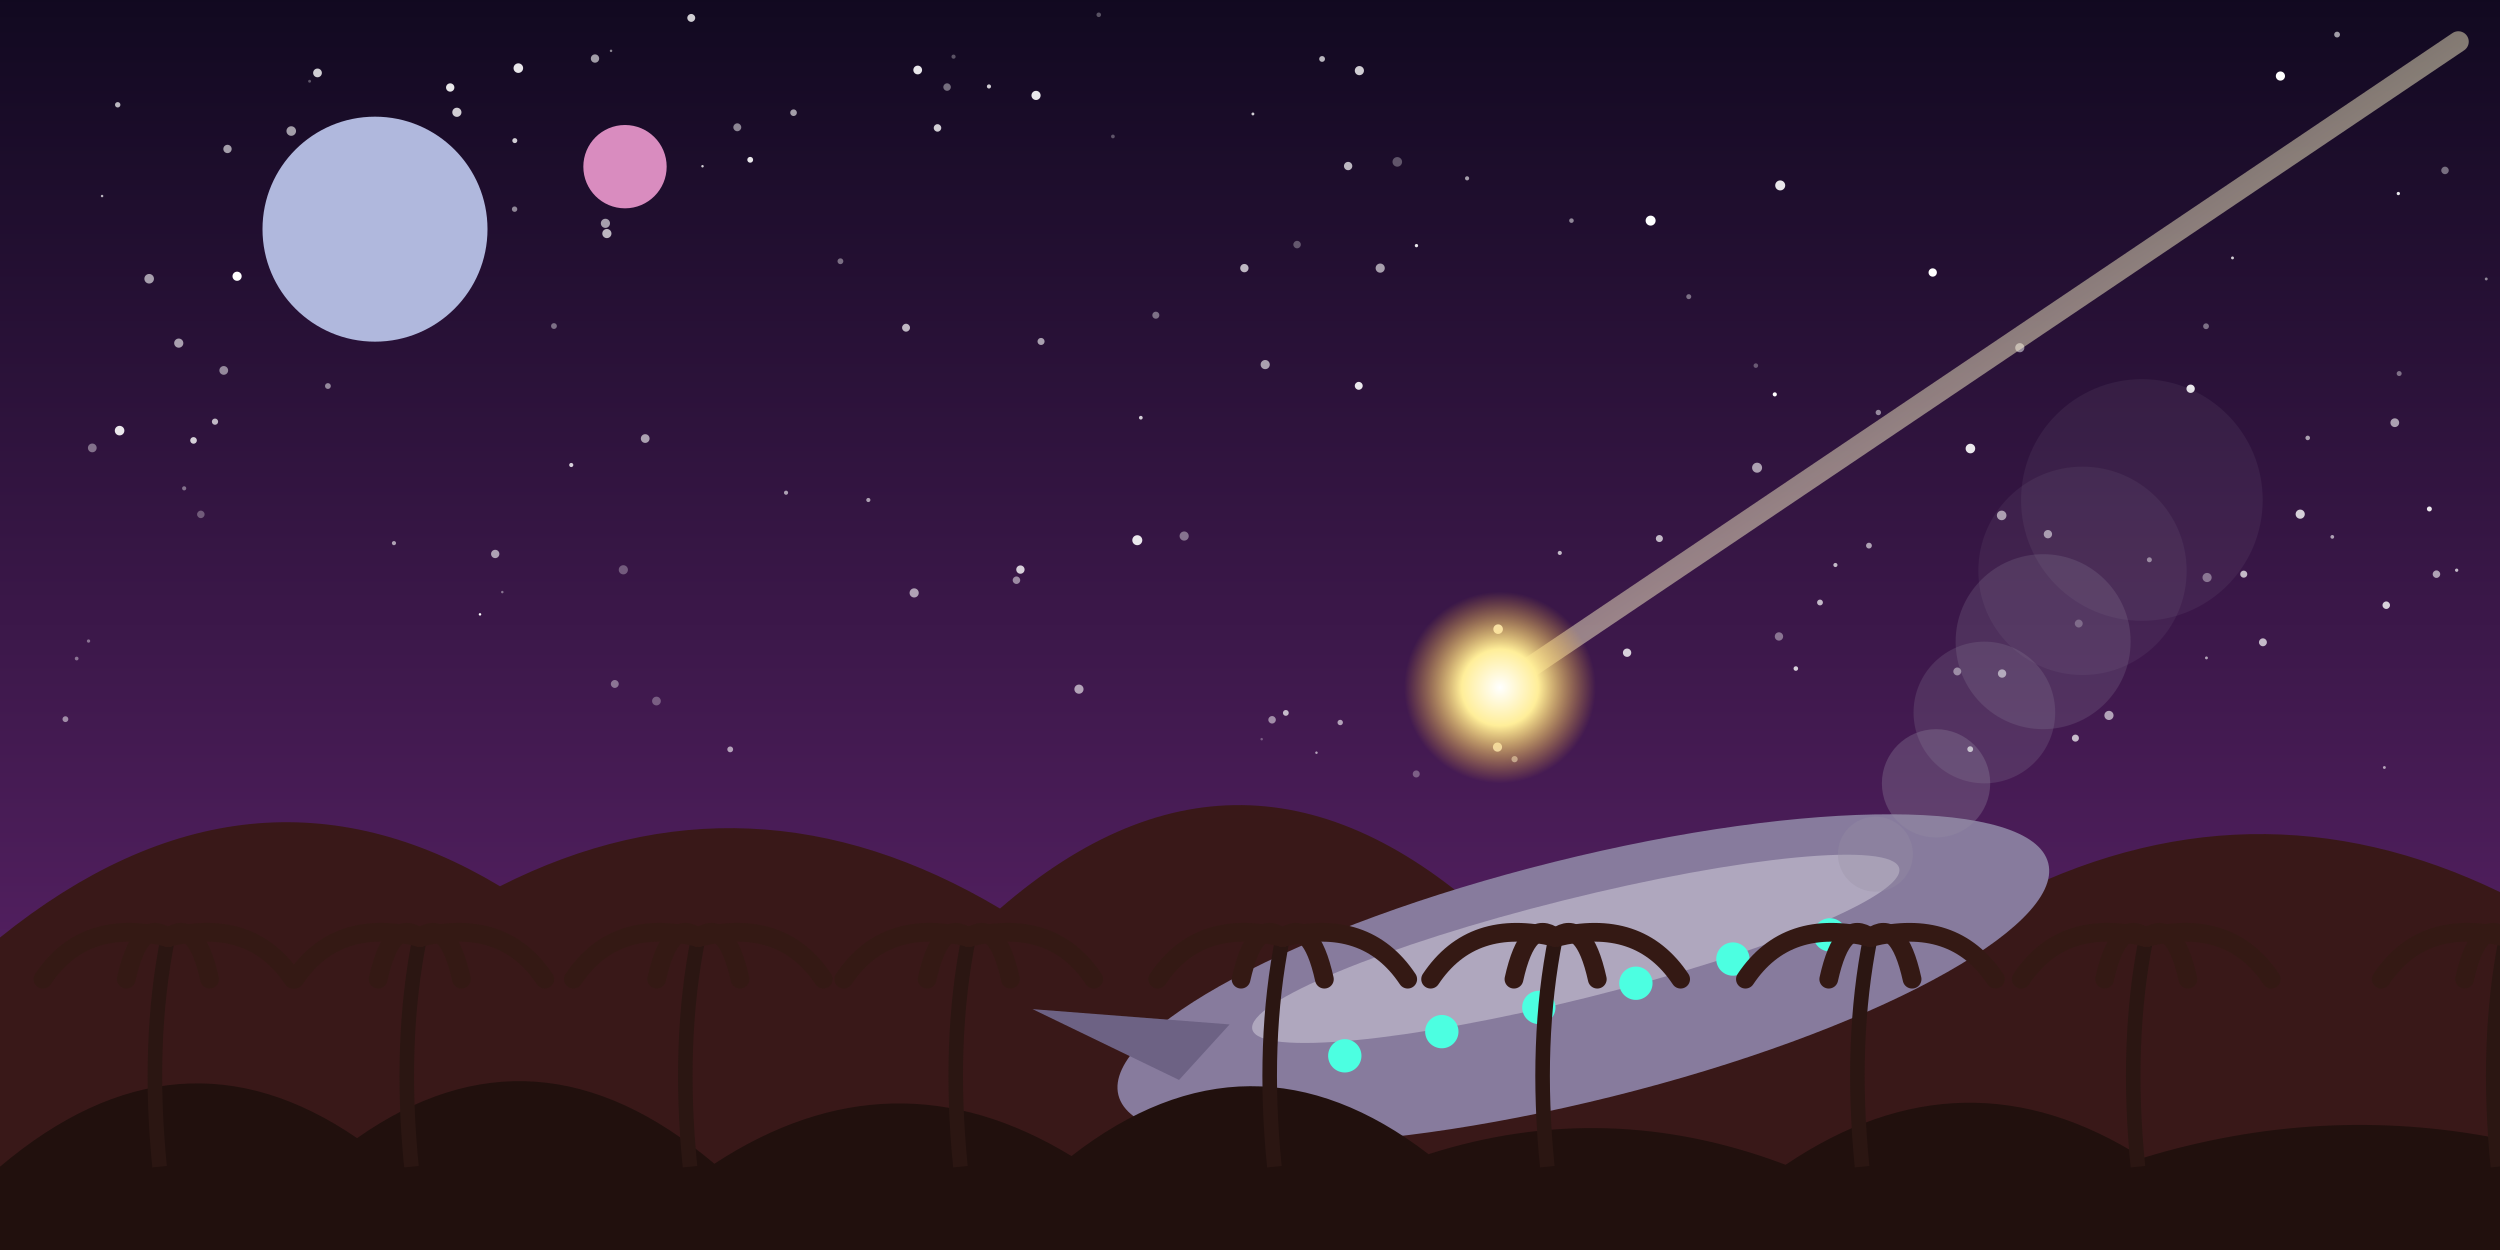
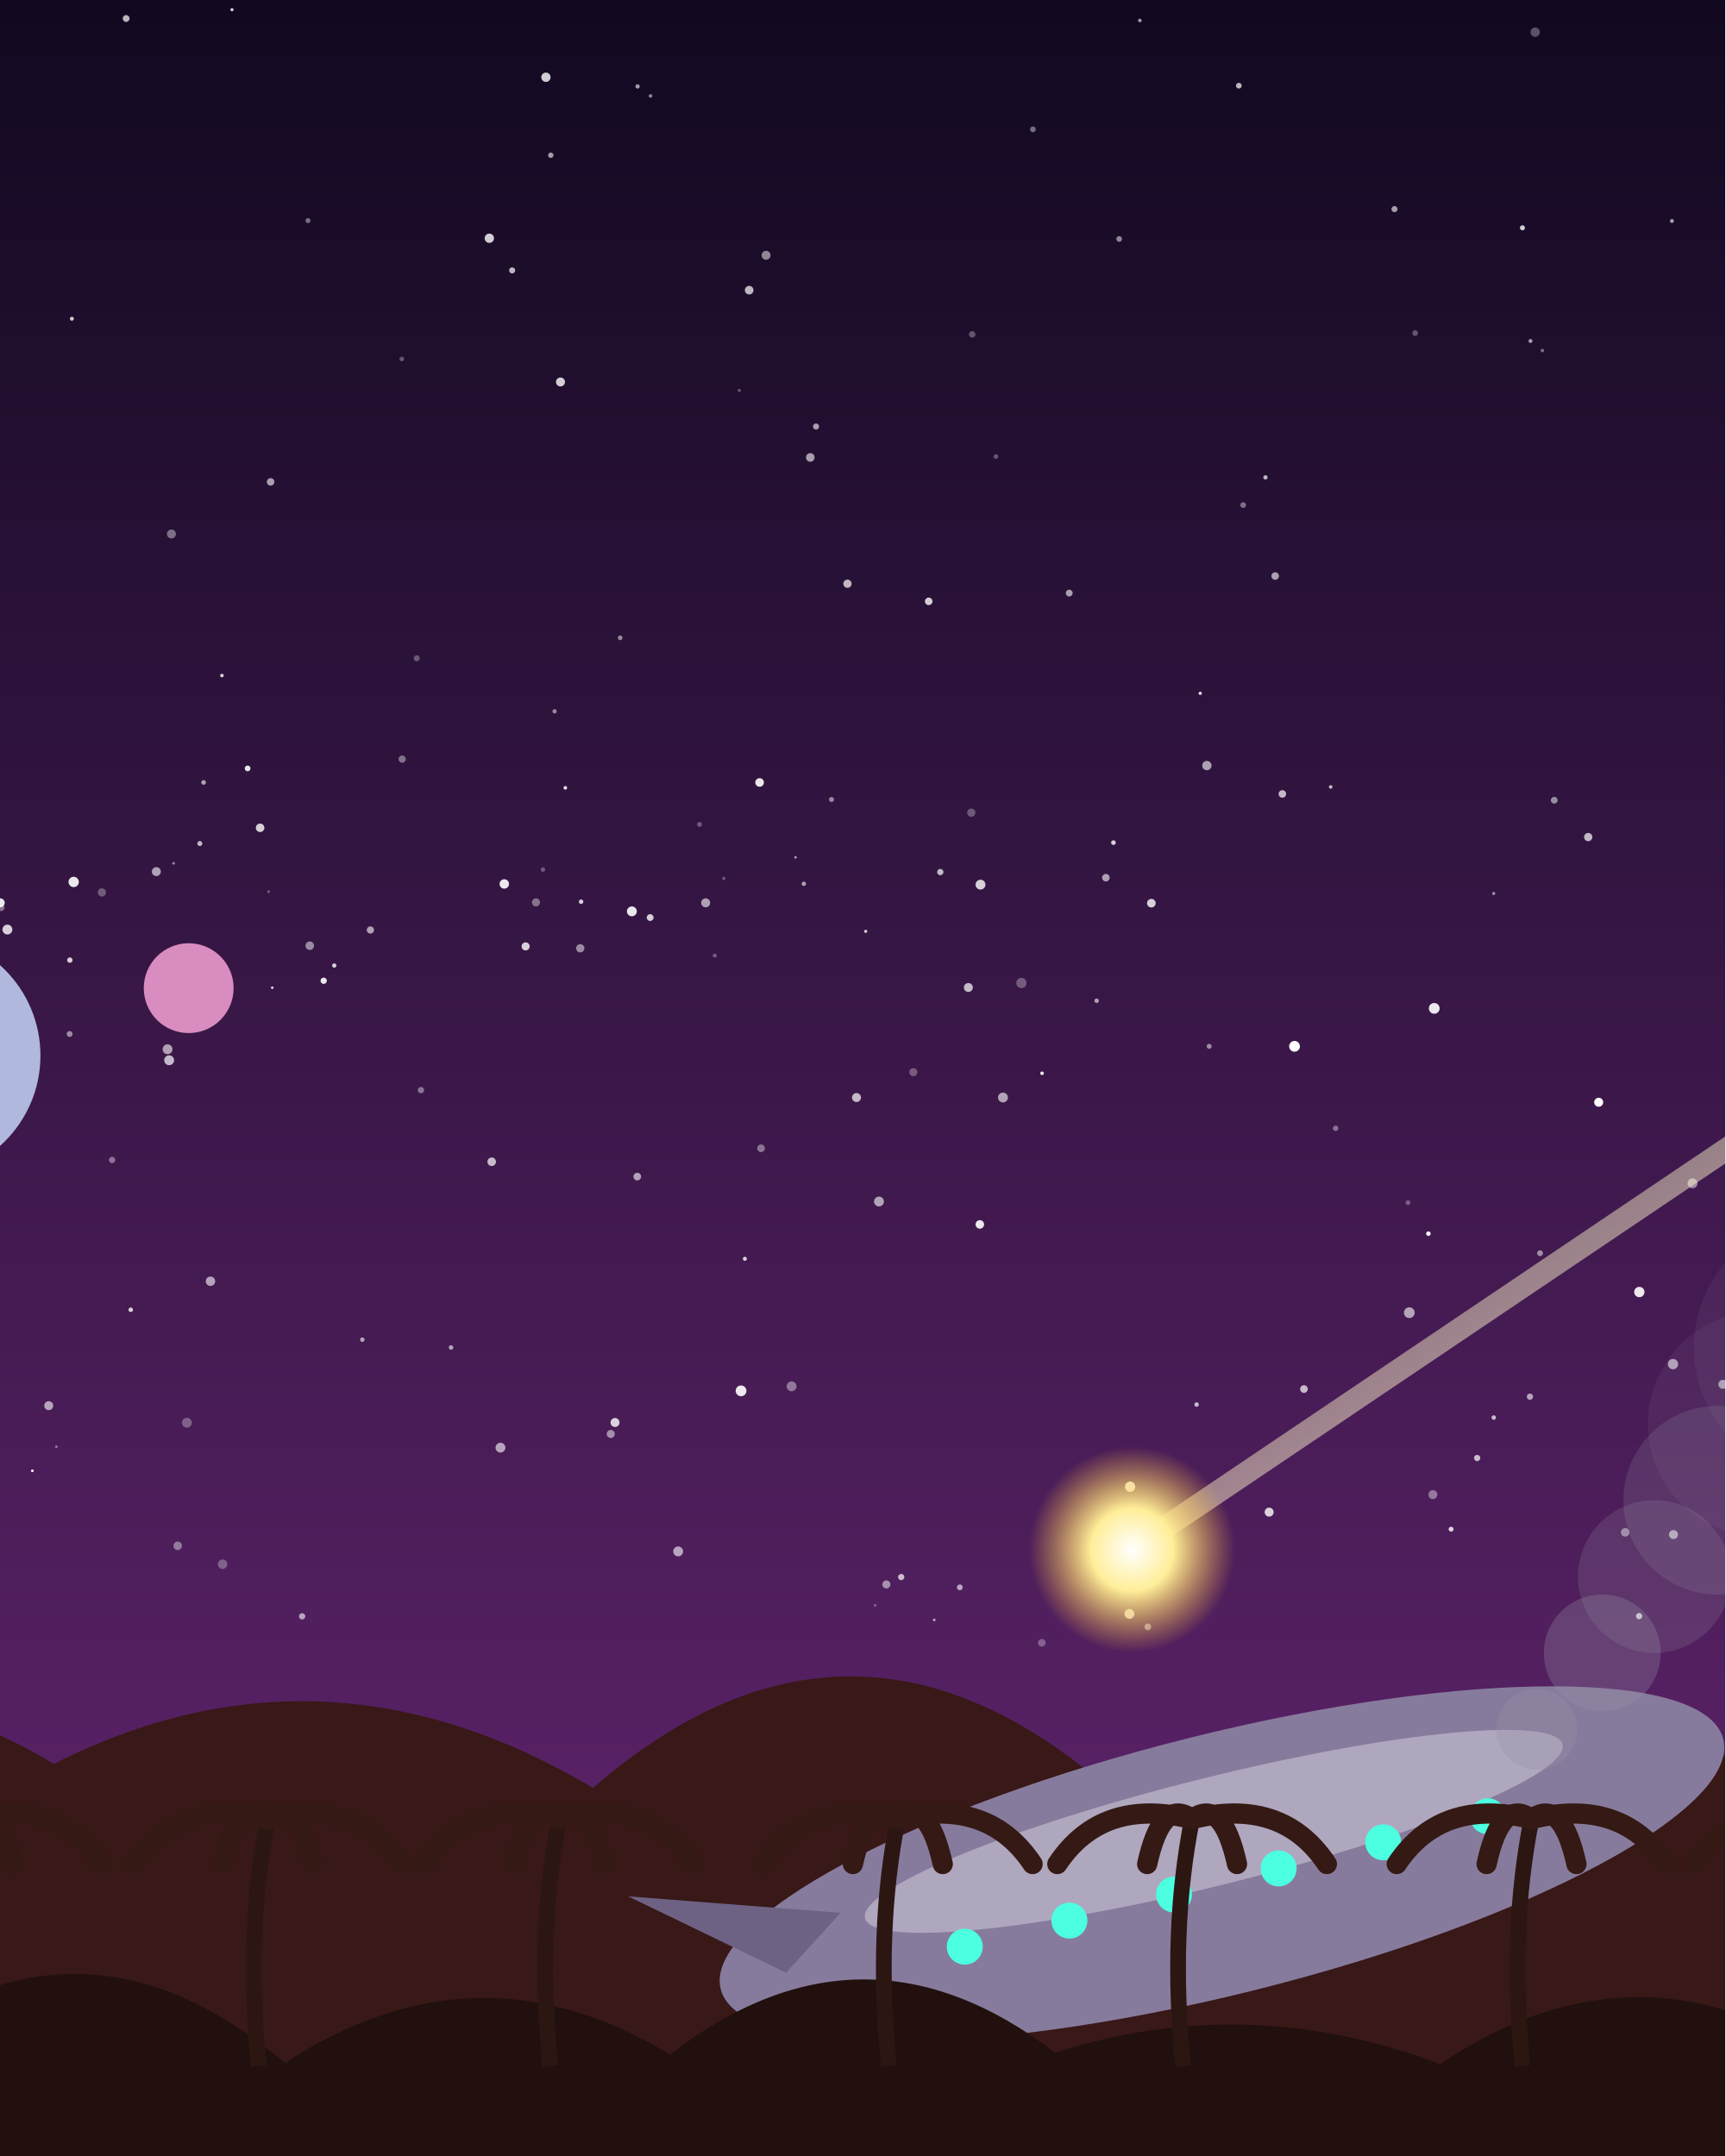
- <svg xmlns="http://www.w3.org/2000/svg" viewBox="0 0 1200 600" preserveAspectRatio="xMidYMid slice" role="img" aria-label="starfall (cover art)">
+ <svg xmlns="http://www.w3.org/2000/svg" viewBox="0 0 960 1200" preserveAspectRatio="xMidYMid slice" role="img" aria-label="starfall (cover art)">
  <defs>
    <linearGradient id="sky" x1="0" y1="0" x2="0" y2="1">
      <stop offset="0" stop-color="hsl(260 55% 8% / 1)" />
      <stop offset="1" stop-color="hsl(290 50% 30% / 1)" />
    </linearGradient>
    <linearGradient id="streak" x1="0" y1="0" x2="1" y2="1">
      <stop offset="0" stop-color="hsl(50 100% 90% / 0)" />
      <stop offset="1" stop-color="hsl(50 100% 90% / .95)" />
    </linearGradient>
    <radialGradient id="head">
      <stop offset="0" stop-color="#fff" />
      <stop offset="0.4" stop-color="hsl(50 100% 80%)" />
      <stop offset="1" stop-color="hsl(40 100% 60% / 0)" />
    </radialGradient>
  </defs>
-   <rect width="1200" height="600" fill="url(#sky)" />
-   <circle cx="1094.6" cy="36.5" r="2.2" fill="#fff" opacity="1" />
-   <circle cx="862" cy="320.9" r="1.1" fill="#fff" opacity="0.8" />
-   <circle cx="219.3" cy="53.9" r="2.2" fill="#fff" opacity="0.8" />
-   <circle cx="634.6" cy="28.3" r="1.4" fill="#fff" opacity="0.7" />
-   <circle cx="96.4" cy="246.9" r="1.8" fill="#fff" opacity="0.3" />
-   <circle cx="748.7" cy="265.4" r="1" fill="#fff" opacity="0.7" />
-   <circle cx="42.5" cy="307.7" r="0.8" fill="#fff" opacity="0.4" />
-   <circle cx="851.9" cy="189.3" r="1" fill="#fff" opacity="1" />
-   <circle cx="617.2" cy="342.2" r="1.4" fill="#fff" opacity="0.7" />
-   <circle cx="103.2" cy="202.4" r="1.5" fill="#fff" opacity="0.7" />
-   <circle cx="36.8" cy="316.1" r="0.9" fill="#fff" opacity="0.4" />
-   <circle cx="796.5" cy="258.5" r="1.7" fill="#fff" opacity="0.7" />
-   <circle cx="293.3" cy="24.4" r="0.6" fill="#fff" opacity="0.5" />
-   <circle cx="360.1" cy="76.7" r="1.4" fill="#fff" opacity="0.9" />
-   <circle cx="171.6" cy="101" r="1.4" fill="#fff" opacity="0.7" />
-   <circle cx="230.4" cy="294.9" r="0.6" fill="#fff" opacity="1" />
-   <circle cx="727" cy="364.4" r="1.5" fill="#fff" opacity="0.5" />
-   <circle cx="881" cy="271.2" r="1" fill="#fff" opacity="0.7" />
-   <circle cx="434.9" cy="157.3" r="1.9" fill="#fff" opacity="0.7" />
-   <circle cx="247" cy="100.4" r="1.3" fill="#fff" opacity="0.5" />
-   <circle cx="679.9" cy="117.9" r="0.8" fill="#fff" opacity="0.9" />
-   <circle cx="1151.6" cy="179.3" r="1.2" fill="#fff" opacity="0.4" />
-   <circle cx="1059.1" cy="315.8" r="0.7" fill="#fff" opacity="0.6" />
-   <circle cx="499.7" cy="163.9" r="1.7" fill="#fff" opacity="0.6" />
-   <circle cx="216.1" cy="42" r="2" fill="#fff" opacity="0.9" />
-   <circle cx="299.2" cy="273.5" r="2.2" fill="#fff" opacity="0.3" />
-   <circle cx="1119.5" cy="257.7" r="0.9" fill="#fff" opacity="0.6" />
-   <circle cx="274.2" cy="223.2" r="1" fill="#fff" opacity="0.8" />
-   <circle cx="44.3" cy="215" r="2.1" fill="#fff" opacity="0.4" />
-   <circle cx="853.9" cy="305.5" r="2" fill="#fff" opacity="0.4" />
-   <circle cx="489.8" cy="273.4" r="2" fill="#fff" opacity="0.8" />
-   <circle cx="315.1" cy="336.5" r="2.1" fill="#fff" opacity="0.3" />
-   <circle cx="216.5" cy="84.1" r="0.8" fill="#fff" opacity="1" />
-   <circle cx="679.8" cy="371.5" r="1.7" fill="#fff" opacity="0.3" />
-   <circle cx="781" cy="313.3" r="2" fill="#fff" opacity="0.8" />
-   <circle cx="610.6" cy="345.5" r="1.8" fill="#fff" opacity="0.5" />
-   <circle cx="88.4" cy="234.4" r="1" fill="#fff" opacity="0.4" />
-   <circle cx="497.3" cy="45.8" r="2.2" fill="#fff" opacity="0.9" />
-   <circle cx="969.5" cy="166.9" r="2.2" fill="#fff" opacity="0.5" />
-   <circle cx="622.6" cy="117.4" r="1.8" fill="#fff" opacity="0.3" />
-   <circle cx="643.3" cy="346.8" r="1.3" fill="#fff" opacity="0.6" />
-   <circle cx="704.2" cy="85.6" r="1" fill="#fff" opacity="0.6" />
-   <circle cx="450" cy="61.4" r="1.8" fill="#fff" opacity="0.8" />
-   <circle cx="57.4" cy="206.7" r="2.3" fill="#fff" opacity="0.9" />
-   <circle cx="139.8" cy="62.9" r="2.3" fill="#fff" opacity="0.6" />
-   <circle cx="309.7" cy="210.5" r="2.1" fill="#fff" opacity="0.6" />
-   <circle cx="31.4" cy="345.2" r="1.4" fill="#fff" opacity="0.5" />
-   <circle cx="92.9" cy="211.4" r="1.6" fill="#fff" opacity="0.8" />
-   <circle cx="873.6" cy="289.2" r="1.4" fill="#fff" opacity="0.7" />
-   <circle cx="416.8" cy="240" r="1" fill="#fff" opacity="0.6" />
-   <circle cx="142.9" cy="116.8" r="2.1" fill="#fff" opacity="0.3" />
-   <circle cx="545.9" cy="259.3" r="2.4" fill="#fff" opacity="0.9" />
-   <circle cx="647.1" cy="79.7" r="2" fill="#fff" opacity="0.7" />
-   <circle cx="109.2" cy="71.5" r="2" fill="#fff" opacity="0.6" />
-   <circle cx="601.4" cy="54.7" r="0.7" fill="#fff" opacity="0.8" />
-   <circle cx="810.6" cy="142.4" r="1.2" fill="#fff" opacity="0.4" />
-   <circle cx="607.3" cy="175" r="2.2" fill="#fff" opacity="0.6" />
-   <circle cx="377.3" cy="236.5" r="1" fill="#fff" opacity="0.6" />
-   <circle cx="107.4" cy="177.8" r="2.1" fill="#fff" opacity="0.5" />
-   <circle cx="652.2" cy="185.2" r="1.9" fill="#fff" opacity="0.9" />
-   <circle cx="718.8" cy="358.6" r="2.2" fill="#fff" opacity="0.8" />
-   <circle cx="440.5" cy="33.6" r="2.1" fill="#fff" opacity="0.9" />
-   <circle cx="1031.7" cy="268.7" r="1.2" fill="#fff" opacity="0.5" />
-   <circle cx="380.9" cy="54.1" r="1.6" fill="#fff" opacity="0.6" />
-   <circle cx="152.4" cy="35" r="2.1" fill="#fff" opacity="0.8" />
-   <circle cx="1193.4" cy="133.9" r="0.7" fill="#fff" opacity="0.5" />
-   <circle cx="554.8" cy="151.3" r="1.7" fill="#fff" opacity="0.4" />
-   <circle cx="719.1" cy="302" r="2.3" fill="#fff" opacity="0.9" />
-   <circle cx="1149.5" cy="202.9" r="2.1" fill="#fff" opacity="0.6" />
-   <circle cx="189.1" cy="260.7" r="1" fill="#fff" opacity="0.6" />
-   <circle cx="337.2" cy="79.8" r="0.6" fill="#fff" opacity="0.8" />
-   <circle cx="457.7" cy="27.2" r="1" fill="#fff" opacity="0.3" />
-   <circle cx="652.5" cy="33.9" r="2.2" fill="#fff" opacity="0.8" />
-   <circle cx="631.9" cy="361.3" r="0.6" fill="#fff" opacity="0.6" />
-   <circle cx="547.6" cy="200.5" r="0.9" fill="#fff" opacity="0.8" />
-   <circle cx="56.5" cy="50.3" r="1.3" fill="#fff" opacity="0.7" />
-   <circle cx="1121.8" cy="16.6" r="1.4" fill="#fff" opacity="0.6" />
-   <circle cx="670.7" cy="77.7" r="2.3" fill="#fff" opacity="0.3" />
-   <circle cx="901.6" cy="198" r="1.3" fill="#fff" opacity="0.5" />
-   <circle cx="792.3" cy="105.9" r="2.4" fill="#fff" opacity="1" />
-   <circle cx="843.4" cy="224.5" r="2.4" fill="#fff" opacity="0.6" />
-   <circle cx="527.4" cy="7.1" r="1.1" fill="#fff" opacity="0.3" />
-   <circle cx="1179.2" cy="273.7" r="0.8" fill="#fff" opacity="0.7" />
-   <circle cx="1145.4" cy="290.5" r="1.8" fill="#fff" opacity="0.8" />
-   <circle cx="1058.9" cy="156.6" r="1.4" fill="#fff" opacity="0.4" />
-   <circle cx="842.8" cy="175.5" r="1.1" fill="#fff" opacity="0.3" />
-   <circle cx="1107.7" cy="210.2" r="1.1" fill="#fff" opacity="0.6" />
-   <circle cx="945.8" cy="215.3" r="2.3" fill="#fff" opacity="0.9" />
-   <circle cx="568.4" cy="257.3" r="2.2" fill="#fff" opacity="0.4" />
-   <circle cx="474.7" cy="41.5" r="1" fill="#fff" opacity="0.8" />
-   <circle cx="1051.5" cy="186.6" r="2" fill="#fff" opacity="0.9" />
-   <circle cx="237.7" cy="265.9" r="2" fill="#fff" opacity="0.6" />
-   <circle cx="996.2" cy="354.3" r="1.7" fill="#fff" opacity="0.7" />
-   <circle cx="148.6" cy="39" r="0.7" fill="#fff" opacity="0.3" />
-   <circle cx="597.3" cy="128.7" r="2" fill="#fff" opacity="0.7" />
-   <circle cx="1077" cy="275.6" r="1.7" fill="#fff" opacity="0.7" />
-   <circle cx="1144.5" cy="368.4" r="0.7" fill="#fff" opacity="0.6" />
-   <circle cx="290.6" cy="107.2" r="2.2" fill="#fff" opacity="0.6" />
-   <circle cx="997.8" cy="299.3" r="1.9" fill="#fff" opacity="0.3" />
-   <circle cx="1104.1" cy="246.8" r="2.2" fill="#fff" opacity="0.8" />
-   <circle cx="1169.5" cy="275.6" r="1.8" fill="#fff" opacity="0.6" />
-   <circle cx="295.1" cy="328.3" r="1.9" fill="#fff" opacity="0.4" />
-   <circle cx="85.8" cy="164.7" r="2.2" fill="#fff" opacity="0.6" />
-   <circle cx="754.3" cy="105.9" r="1.1" fill="#fff" opacity="0.5" />
-   <circle cx="1071.6" cy="123.8" r="0.7" fill="#fff" opacity="0.8" />
-   <circle cx="945.7" cy="359.6" r="1.4" fill="#fff" opacity="0.9" />
-   <circle cx="487.9" cy="278.5" r="1.8" fill="#fff" opacity="0.5" />
-   <circle cx="265.9" cy="156.5" r="1.4" fill="#fff" opacity="0.4" />
-   <circle cx="534.2" cy="65.5" r="0.9" fill="#fff" opacity="0.3" />
-   <circle cx="113.8" cy="132.6" r="2.2" fill="#fff" opacity="1" />
-   <circle cx="1012.3" cy="343.4" r="2.2" fill="#fff" opacity="0.6" />
-   <circle cx="927.7" cy="130.8" r="2" fill="#fff" opacity="1" />
-   <circle cx="350.5" cy="359.7" r="1.4" fill="#fff" opacity="0.6" />
-   <circle cx="403.4" cy="125.4" r="1.4" fill="#fff" opacity="0.4" />
-   <circle cx="71.6" cy="133.8" r="2.3" fill="#fff" opacity="0.6" />
-   <circle cx="49" cy="94.1" r="0.6" fill="#fff" opacity="0.7" />
-   <circle cx="1166.1" cy="244.3" r="1.2" fill="#fff" opacity="0.9" />
-   <circle cx="454.6" cy="41.8" r="1.8" fill="#fff" opacity="0.4" />
-   <circle cx="438.8" cy="284.6" r="2.2" fill="#fff" opacity="0.6" />
-   <circle cx="939.5" cy="322.3" r="1.9" fill="#fff" opacity="0.5" />
-   <circle cx="1151.2" cy="92.9" r="0.8" fill="#fff" opacity="0.9" />
-   <circle cx="291.3" cy="112.1" r="2.2" fill="#fff" opacity="0.7" />
-   <circle cx="662.5" cy="128.7" r="2.2" fill="#fff" opacity="0.6" />
-   <circle cx="961" cy="323.3" r="2" fill="#fff" opacity="0.7" />
-   <circle cx="983" cy="256.4" r="2" fill="#fff" opacity="0.6" />
-   <circle cx="241.1" cy="284.2" r="0.6" fill="#fff" opacity="0.4" />
-   <circle cx="517.9" cy="330.8" r="2.2" fill="#fff" opacity="0.6" />
-   <circle cx="157.4" cy="185.3" r="1.4" fill="#fff" opacity="0.5" />
-   <circle cx="960.8" cy="247.4" r="2.3" fill="#fff" opacity="0.6" />
-   <circle cx="331.8" cy="8.6" r="1.9" fill="#fff" opacity="0.8" />
-   <circle cx="1173.6" cy="81.8" r="1.8" fill="#fff" opacity="0.4" />
-   <circle cx="854.5" cy="89" r="2.4" fill="#fff" opacity="0.9" />
-   <circle cx="1086.2" cy="308.3" r="1.9" fill="#fff" opacity="0.7" />
-   <circle cx="1059.4" cy="277.2" r="2.2" fill="#fff" opacity="0.4" />
-   <circle cx="605.6" cy="354.8" r="0.6" fill="#fff" opacity="0.3" />
-   <circle cx="248.8" cy="32.7" r="2.3" fill="#fff" opacity="0.9" />
-   <circle cx="897.1" cy="261.9" r="1.4" fill="#fff" opacity="0.6" />
-   <circle cx="247.1" cy="67.5" r="1.2" fill="#fff" opacity="0.8" />
-   <circle cx="353.9" cy="61.1" r="1.9" fill="#fff" opacity="0.5" />
-   <circle cx="285.6" cy="28.1" r="2" fill="#fff" opacity="0.6" />
-   <circle cx="180" cy="110" r="54" fill="hsl(230 40% 78%)" />
-   <circle cx="300" cy="80" r="20" fill="hsl(320 50% 70%)" />
-   <line x1="1180" y1="20" x2="720" y2="330" stroke="url(#streak)" stroke-width="10" stroke-linecap="round" />
-   <circle cx="720" cy="330" r="46" fill="url(#head)" />
-   <path d="M0 600 L0 450 Q120 353.4 240 425.4 Q360 364.7 480 436.1 Q600 332.1 720 445.9 Q840 386.6 960 433 Q1080 370.2 1200 428.2 L1200 600 Z" fill="hsl(0 40% 16% / 1)" />
-   <g transform="rotate(-14 760 470)">
-     <ellipse cx="760" cy="470" rx="230" ry="58" fill="hsl(260 15% 55% / 1)" />
-     <ellipse cx="760" cy="455" rx="160" ry="24" fill="hsl(260 15% 70% / 1)" />
-     <circle cx="640" cy="478" r="8" fill="hsl(170 100% 65%)" />
-     <circle cx="688" cy="478" r="8" fill="hsl(170 100% 65%)" />
-     <circle cx="736" cy="478" r="8" fill="hsl(170 100% 65%)" />
-     <circle cx="784" cy="478" r="8" fill="hsl(170 100% 65%)" />
-     <circle cx="832" cy="478" r="8" fill="hsl(170 100% 65%)" />
-     <circle cx="880" cy="478" r="8" fill="hsl(170 100% 65%)" />
-     <polygon points="560,470 500,420 590,450" fill="hsl(260 15% 45% / 1)" />
+   <rect width="960" height="1200" fill="url(#sky)" />
+   <circle cx="186" cy="537.4" r="1.2" fill="#fff" opacity="0.8" />
+   <circle cx="595" cy="330.1" r="1.9" fill="#fff" opacity="0.6" />
+   <circle cx="831.2" cy="497.3" r="0.9" fill="#fff" opacity="0.5" />
+   <circle cx="634.3" cy="11.4" r="1" fill="#fff" opacity="0.6" />
+   <circle cx="392.7" cy="502.5" r="2.5" fill="#fff" opacity="0.6" />
+   <circle cx="40" cy="177.4" r="1.1" fill="#fff" opacity="0.8" />
+   <circle cx="615.4" cy="488.5" r="2.1" fill="#fff" opacity="0.6" />
+   <circle cx="454.1" cy="237.4" r="1.7" fill="#fff" opacity="0.6" />
+   <circle cx="223.6" cy="199.8" r="1.3" fill="#fff" opacity="0.3" />
+   <circle cx="671.6" cy="426.1" r="2.6" fill="#fff" opacity="0.6" />
+   <circle cx="640.7" cy="502.7" r="2.4" fill="#fff" opacity="0.8" />
+   <circle cx="854.3" cy="17.9" r="2.6" fill="#fff" opacity="0.3" />
+   <circle cx="691.8" cy="281.1" r="1.6" fill="#fff" opacity="0.4" />
+   <circle cx="847.2" cy="126.8" r="1.4" fill="#fff" opacity="0.8" />
+   <circle cx="450.9" cy="254.6" r="2.4" fill="#fff" opacity="0.6" />
+   <circle cx="516.8" cy="334.7" r="2.1" fill="#fff" opacity="0.8" />
+   <circle cx="137.8" cy="427.7" r="1.6" fill="#fff" opacity="0.9" />
+   <circle cx="541" cy="186.1" r="1.8" fill="#fff" opacity="0.3" />
+   <circle cx="272.3" cy="132.6" r="2.6" fill="#fff" opacity="0.8" />
+   <circle cx="619.6" cy="469" r="1.3" fill="#fff" opacity="0.8" />
+   <circle cx="851.7" cy="189.8" r="1.1" fill="#fff" opacity="0.6" />
+   <circle cx="314.6" cy="438.5" r="1" fill="#fff" opacity="0.9" />
+   <circle cx="150.6" cy="268.2" r="2.1" fill="#fff" opacity="0.6" />
+   <circle cx="554.2" cy="254.1" r="1.3" fill="#fff" opacity="0.3" />
+   <circle cx="930.4" cy="123" r="1.1" fill="#fff" opacity="0.6" />
+   <circle cx="361.8" cy="510.7" r="1.9" fill="#fff" opacity="0.8" />
+   <circle cx="113.3" cy="435.5" r="1.3" fill="#fff" opacity="0.6" />
+   <circle cx="171.4" cy="122.8" r="1.4" fill="#fff" opacity="0.4" />
+   <circle cx="308.6" cy="395.9" r="1.2" fill="#fff" opacity="0.5" />
+   <circle cx="402.8" cy="488.9" r="0.9" fill="#fff" opacity="0.3" />
+   <circle cx="354.8" cy="48.1" r="1.2" fill="#fff" opacity="0.6" />
+   <circle cx="667.9" cy="385.9" r="0.9" fill="#fff" opacity="0.9" />
+   <circle cx="0.6" cy="505.2" r="1.9" fill="#fff" opacity="0.4" />
+   <circle cx="345.1" cy="355" r="1.3" fill="#fff" opacity="0.5" />
+   <circle cx="285" cy="150.5" r="1.7" fill="#fff" opacity="0.7" />
+   <circle cx="56.7" cy="496.7" r="2.3" fill="#fff" opacity="0.3" />
+   <circle cx="776" cy="116.4" r="1.7" fill="#fff" opacity="0.6" />
+   <circle cx="740.5" cy="438" r="1" fill="#fff" opacity="0.7" />
+   <circle cx="787.5" cy="185.4" r="1.6" fill="#fff" opacity="0.3" />
+   <circle cx="311.9" cy="212.6" r="2.5" fill="#fff" opacity="0.8" />
+   <circle cx="883.8" cy="465.9" r="2.3" fill="#fff" opacity="0.7" />
+   <circle cx="622.8" cy="133" r="1.6" fill="#fff" opacity="0.5" />
+   <circle cx="858.3" cy="195.1" r="1" fill="#fff" opacity="0.4" />
+   <circle cx="447.3" cy="491.9" r="1.2" fill="#fff" opacity="0.6" />
+   <circle cx="540.5" cy="452.3" r="2.3" fill="#fff" opacity="0.3" />
+   <circle cx="422.7" cy="435.5" r="2.4" fill="#fff" opacity="0.9" />
+   <circle cx="223.8" cy="422.5" r="2" fill="#fff" opacity="0.4" />
+   <circle cx="322.9" cy="527.8" r="2.3" fill="#fff" opacity="0.5" />
+   <circle cx="123.5" cy="376" r="1" fill="#fff" opacity="0.8" />
+   <circle cx="462.7" cy="445" r="1.4" fill="#fff" opacity="0.5" />
+   <circle cx="689.4" cy="47.7" r="1.6" fill="#fff" opacity="0.7" />
+   <circle cx="471.6" cy="324.9" r="2.3" fill="#fff" opacity="0.7" />
+   <circle cx="306.5" cy="86.4" r="1.5" fill="#fff" opacity="0.6" />
+   <circle cx="231.9" cy="366.4" r="1.7" fill="#fff" opacity="0.3" />
+   <circle cx="864.9" cy="445.4" r="1.9" fill="#fff" opacity="0.5" />
+   <circle cx="416.9" cy="161.5" r="2.4" fill="#fff" opacity="0.7" />
+   <circle cx="129.1" cy="5.4" r="0.9" fill="#fff" opacity="0.8" />
+   <circle cx="713.6" cy="441.9" r="2.1" fill="#fff" opacity="0.7" />
+   <circle cx="574.8" cy="72" r="1.6" fill="#fff" opacity="0.4" />
+   <circle cx="303.8" cy="43" r="2.6" fill="#fff" opacity="0.8" />
+   <circle cx="95.4" cy="297.2" r="2.5" fill="#fff" opacity="0.4" />
+   <circle cx="704.2" cy="265.7" r="1.2" fill="#fff" opacity="0.7" />
+   <circle cx="709.6" cy="320.6" r="2.1" fill="#fff" opacity="0.6" />
+   <circle cx="149.5" cy="496.3" r="0.8" fill="#fff" opacity="0.3" />
+   <circle cx="442.7" cy="477.2" r="0.7" fill="#fff" opacity="0.6" />
+   <circle cx="426.3" cy="142.1" r="2.5" fill="#fff" opacity="0.5" />
+   <circle cx="362" cy="53.4" r="1" fill="#fff" opacity="0.5" />
+   <circle cx="111.2" cy="469.5" r="1.4" fill="#fff" opacity="0.7" />
+   <circle cx="70.2" cy="10.3" r="1.9" fill="#fff" opacity="0.7" />
+   <circle cx="411.4" cy="217.3" r="0.9" fill="#fff" opacity="0.3" />
+   <g transform="translate(-270 450) scale(1.25)">
+     <circle cx="1094.6" cy="36.5" r="2.2" fill="#fff" opacity="1" />
+     <circle cx="862" cy="320.9" r="1.1" fill="#fff" opacity="0.8" />
+     <circle cx="219.3" cy="53.9" r="2.2" fill="#fff" opacity="0.8" />
+     <circle cx="634.6" cy="28.3" r="1.4" fill="#fff" opacity="0.7" />
+     <circle cx="96.4" cy="246.9" r="1.8" fill="#fff" opacity="0.3" />
+     <circle cx="748.7" cy="265.4" r="1" fill="#fff" opacity="0.7" />
+     <circle cx="42.5" cy="307.7" r="0.8" fill="#fff" opacity="0.4" />
+     <circle cx="851.9" cy="189.3" r="1" fill="#fff" opacity="1" />
+     <circle cx="617.2" cy="342.2" r="1.4" fill="#fff" opacity="0.7" />
+     <circle cx="103.2" cy="202.4" r="1.5" fill="#fff" opacity="0.7" />
+     <circle cx="36.8" cy="316.1" r="0.9" fill="#fff" opacity="0.4" />
+     <circle cx="796.5" cy="258.5" r="1.7" fill="#fff" opacity="0.7" />
+     <circle cx="293.3" cy="24.4" r="0.6" fill="#fff" opacity="0.5" />
+     <circle cx="360.1" cy="76.7" r="1.4" fill="#fff" opacity="0.9" />
+     <circle cx="171.6" cy="101" r="1.4" fill="#fff" opacity="0.7" />
+     <circle cx="230.4" cy="294.9" r="0.6" fill="#fff" opacity="1" />
+     <circle cx="727" cy="364.4" r="1.5" fill="#fff" opacity="0.5" />
+     <circle cx="881" cy="271.2" r="1" fill="#fff" opacity="0.7" />
+     <circle cx="434.9" cy="157.3" r="1.9" fill="#fff" opacity="0.7" />
+     <circle cx="247" cy="100.4" r="1.3" fill="#fff" opacity="0.5" />
+     <circle cx="679.9" cy="117.9" r="0.8" fill="#fff" opacity="0.9" />
+     <circle cx="1151.6" cy="179.3" r="1.2" fill="#fff" opacity="0.4" />
+     <circle cx="1059.1" cy="315.8" r="0.7" fill="#fff" opacity="0.6" />
+     <circle cx="499.7" cy="163.9" r="1.7" fill="#fff" opacity="0.6" />
+     <circle cx="216.1" cy="42" r="2" fill="#fff" opacity="0.9" />
+     <circle cx="299.2" cy="273.5" r="2.2" fill="#fff" opacity="0.3" />
+     <circle cx="1119.5" cy="257.7" r="0.9" fill="#fff" opacity="0.6" />
+     <circle cx="274.2" cy="223.2" r="1" fill="#fff" opacity="0.8" />
+     <circle cx="44.3" cy="215" r="2.1" fill="#fff" opacity="0.4" />
+     <circle cx="853.9" cy="305.5" r="2" fill="#fff" opacity="0.4" />
+     <circle cx="489.8" cy="273.4" r="2" fill="#fff" opacity="0.8" />
+     <circle cx="315.1" cy="336.5" r="2.1" fill="#fff" opacity="0.3" />
+     <circle cx="216.5" cy="84.1" r="0.8" fill="#fff" opacity="1" />
+     <circle cx="679.8" cy="371.5" r="1.7" fill="#fff" opacity="0.3" />
+     <circle cx="781" cy="313.3" r="2" fill="#fff" opacity="0.8" />
+     <circle cx="610.6" cy="345.5" r="1.8" fill="#fff" opacity="0.5" />
+     <circle cx="88.4" cy="234.4" r="1" fill="#fff" opacity="0.4" />
+     <circle cx="497.3" cy="45.8" r="2.2" fill="#fff" opacity="0.9" />
+     <circle cx="969.5" cy="166.9" r="2.2" fill="#fff" opacity="0.5" />
+     <circle cx="622.6" cy="117.4" r="1.8" fill="#fff" opacity="0.3" />
+     <circle cx="643.3" cy="346.8" r="1.3" fill="#fff" opacity="0.6" />
+     <circle cx="704.2" cy="85.6" r="1" fill="#fff" opacity="0.6" />
+     <circle cx="450" cy="61.4" r="1.8" fill="#fff" opacity="0.8" />
+     <circle cx="57.4" cy="206.7" r="2.3" fill="#fff" opacity="0.9" />
+     <circle cx="139.8" cy="62.9" r="2.3" fill="#fff" opacity="0.6" />
+     <circle cx="309.7" cy="210.5" r="2.1" fill="#fff" opacity="0.6" />
+     <circle cx="31.4" cy="345.2" r="1.4" fill="#fff" opacity="0.5" />
+     <circle cx="92.9" cy="211.4" r="1.6" fill="#fff" opacity="0.8" />
+     <circle cx="873.6" cy="289.2" r="1.4" fill="#fff" opacity="0.7" />
+     <circle cx="416.8" cy="240" r="1" fill="#fff" opacity="0.6" />
+     <circle cx="142.9" cy="116.8" r="2.1" fill="#fff" opacity="0.3" />
+     <circle cx="545.9" cy="259.3" r="2.4" fill="#fff" opacity="0.9" />
+     <circle cx="647.1" cy="79.7" r="2" fill="#fff" opacity="0.7" />
+     <circle cx="109.2" cy="71.5" r="2" fill="#fff" opacity="0.6" />
+     <circle cx="601.4" cy="54.7" r="0.7" fill="#fff" opacity="0.8" />
+     <circle cx="810.6" cy="142.4" r="1.2" fill="#fff" opacity="0.4" />
+     <circle cx="607.3" cy="175" r="2.2" fill="#fff" opacity="0.6" />
+     <circle cx="377.3" cy="236.5" r="1" fill="#fff" opacity="0.6" />
+     <circle cx="107.4" cy="177.8" r="2.1" fill="#fff" opacity="0.5" />
+     <circle cx="652.2" cy="185.2" r="1.9" fill="#fff" opacity="0.9" />
+     <circle cx="718.8" cy="358.6" r="2.2" fill="#fff" opacity="0.8" />
+     <circle cx="440.5" cy="33.6" r="2.1" fill="#fff" opacity="0.9" />
+     <circle cx="1031.7" cy="268.7" r="1.2" fill="#fff" opacity="0.5" />
+     <circle cx="380.9" cy="54.1" r="1.6" fill="#fff" opacity="0.6" />
+     <circle cx="152.4" cy="35" r="2.1" fill="#fff" opacity="0.8" />
+     <circle cx="1193.4" cy="133.9" r="0.7" fill="#fff" opacity="0.5" />
+     <circle cx="554.8" cy="151.3" r="1.7" fill="#fff" opacity="0.4" />
+     <circle cx="719.1" cy="302" r="2.3" fill="#fff" opacity="0.9" />
+     <circle cx="1149.5" cy="202.9" r="2.1" fill="#fff" opacity="0.6" />
+     <circle cx="189.1" cy="260.7" r="1" fill="#fff" opacity="0.6" />
+     <circle cx="337.2" cy="79.8" r="0.6" fill="#fff" opacity="0.8" />
+     <circle cx="457.7" cy="27.2" r="1" fill="#fff" opacity="0.3" />
+     <circle cx="652.5" cy="33.9" r="2.2" fill="#fff" opacity="0.8" />
+     <circle cx="631.9" cy="361.3" r="0.6" fill="#fff" opacity="0.6" />
+     <circle cx="547.6" cy="200.5" r="0.9" fill="#fff" opacity="0.8" />
+     <circle cx="56.5" cy="50.3" r="1.3" fill="#fff" opacity="0.7" />
+     <circle cx="1121.8" cy="16.6" r="1.4" fill="#fff" opacity="0.6" />
+     <circle cx="670.7" cy="77.7" r="2.3" fill="#fff" opacity="0.3" />
+     <circle cx="901.6" cy="198" r="1.3" fill="#fff" opacity="0.5" />
+     <circle cx="792.3" cy="105.9" r="2.4" fill="#fff" opacity="1" />
+     <circle cx="843.4" cy="224.5" r="2.4" fill="#fff" opacity="0.6" />
+     <circle cx="527.4" cy="7.1" r="1.1" fill="#fff" opacity="0.3" />
+     <circle cx="1179.2" cy="273.7" r="0.8" fill="#fff" opacity="0.7" />
+     <circle cx="1145.4" cy="290.5" r="1.8" fill="#fff" opacity="0.8" />
+     <circle cx="1058.9" cy="156.6" r="1.4" fill="#fff" opacity="0.4" />
+     <circle cx="842.8" cy="175.5" r="1.1" fill="#fff" opacity="0.3" />
+     <circle cx="1107.7" cy="210.2" r="1.1" fill="#fff" opacity="0.6" />
+     <circle cx="945.8" cy="215.3" r="2.3" fill="#fff" opacity="0.9" />
+     <circle cx="568.4" cy="257.3" r="2.2" fill="#fff" opacity="0.4" />
+     <circle cx="474.7" cy="41.5" r="1" fill="#fff" opacity="0.8" />
+     <circle cx="1051.5" cy="186.6" r="2" fill="#fff" opacity="0.9" />
+     <circle cx="237.7" cy="265.9" r="2" fill="#fff" opacity="0.6" />
+     <circle cx="996.2" cy="354.3" r="1.7" fill="#fff" opacity="0.7" />
+     <circle cx="148.6" cy="39" r="0.7" fill="#fff" opacity="0.3" />
+     <circle cx="597.3" cy="128.7" r="2" fill="#fff" opacity="0.7" />
+     <circle cx="1077" cy="275.6" r="1.7" fill="#fff" opacity="0.7" />
+     <circle cx="1144.5" cy="368.4" r="0.7" fill="#fff" opacity="0.6" />
+     <circle cx="290.6" cy="107.2" r="2.2" fill="#fff" opacity="0.6" />
+     <circle cx="997.8" cy="299.3" r="1.9" fill="#fff" opacity="0.3" />
+     <circle cx="1104.1" cy="246.8" r="2.2" fill="#fff" opacity="0.8" />
+     <circle cx="1169.5" cy="275.6" r="1.8" fill="#fff" opacity="0.6" />
+     <circle cx="295.1" cy="328.3" r="1.9" fill="#fff" opacity="0.4" />
+     <circle cx="85.8" cy="164.7" r="2.2" fill="#fff" opacity="0.6" />
+     <circle cx="754.3" cy="105.9" r="1.1" fill="#fff" opacity="0.5" />
+     <circle cx="1071.6" cy="123.8" r="0.7" fill="#fff" opacity="0.8" />
+     <circle cx="945.7" cy="359.6" r="1.4" fill="#fff" opacity="0.9" />
+     <circle cx="487.9" cy="278.5" r="1.8" fill="#fff" opacity="0.5" />
+     <circle cx="265.9" cy="156.5" r="1.4" fill="#fff" opacity="0.4" />
+     <circle cx="534.2" cy="65.5" r="0.9" fill="#fff" opacity="0.3" />
+     <circle cx="113.8" cy="132.6" r="2.2" fill="#fff" opacity="1" />
+     <circle cx="1012.3" cy="343.4" r="2.2" fill="#fff" opacity="0.6" />
+     <circle cx="927.7" cy="130.8" r="2" fill="#fff" opacity="1" />
+     <circle cx="350.5" cy="359.7" r="1.4" fill="#fff" opacity="0.6" />
+     <circle cx="403.4" cy="125.4" r="1.4" fill="#fff" opacity="0.4" />
+     <circle cx="71.6" cy="133.8" r="2.3" fill="#fff" opacity="0.6" />
+     <circle cx="49" cy="94.1" r="0.6" fill="#fff" opacity="0.7" />
+     <circle cx="1166.1" cy="244.3" r="1.2" fill="#fff" opacity="0.9" />
+     <circle cx="454.6" cy="41.8" r="1.8" fill="#fff" opacity="0.4" />
+     <circle cx="438.8" cy="284.6" r="2.2" fill="#fff" opacity="0.6" />
+     <circle cx="939.5" cy="322.3" r="1.9" fill="#fff" opacity="0.5" />
+     <circle cx="1151.2" cy="92.9" r="0.8" fill="#fff" opacity="0.9" />
+     <circle cx="291.3" cy="112.1" r="2.2" fill="#fff" opacity="0.7" />
+     <circle cx="662.5" cy="128.7" r="2.2" fill="#fff" opacity="0.6" />
+     <circle cx="961" cy="323.3" r="2" fill="#fff" opacity="0.7" />
+     <circle cx="983" cy="256.4" r="2" fill="#fff" opacity="0.6" />
+     <circle cx="241.1" cy="284.2" r="0.6" fill="#fff" opacity="0.4" />
+     <circle cx="517.9" cy="330.8" r="2.2" fill="#fff" opacity="0.6" />
+     <circle cx="157.4" cy="185.3" r="1.4" fill="#fff" opacity="0.5" />
+     <circle cx="960.8" cy="247.4" r="2.3" fill="#fff" opacity="0.6" />
+     <circle cx="331.8" cy="8.6" r="1.9" fill="#fff" opacity="0.8" />
+     <circle cx="1173.6" cy="81.8" r="1.8" fill="#fff" opacity="0.4" />
+     <circle cx="854.5" cy="89" r="2.4" fill="#fff" opacity="0.9" />
+     <circle cx="1086.2" cy="308.3" r="1.9" fill="#fff" opacity="0.7" />
+     <circle cx="1059.4" cy="277.2" r="2.2" fill="#fff" opacity="0.4" />
+     <circle cx="605.6" cy="354.8" r="0.6" fill="#fff" opacity="0.3" />
+     <circle cx="248.8" cy="32.7" r="2.3" fill="#fff" opacity="0.9" />
+     <circle cx="897.1" cy="261.9" r="1.4" fill="#fff" opacity="0.6" />
+     <circle cx="247.1" cy="67.5" r="1.2" fill="#fff" opacity="0.8" />
+     <circle cx="353.9" cy="61.1" r="1.9" fill="#fff" opacity="0.5" />
+     <circle cx="285.6" cy="28.1" r="2" fill="#fff" opacity="0.6" />
+     <circle cx="180" cy="110" r="54" fill="hsl(230 40% 78%)" />
+     <circle cx="300" cy="80" r="20" fill="hsl(320 50% 70%)" />
+     <line x1="1180" y1="20" x2="720" y2="330" stroke="url(#streak)" stroke-width="10" stroke-linecap="round" />
+     <circle cx="720" cy="330" r="46" fill="url(#head)" />
+     <path d="M0 600 L0 450 Q120 353.4 240 425.4 Q360 364.7 480 436.1 Q600 332.1 720 445.9 Q840 386.6 960 433 Q1080 370.2 1200 428.2 L1200 600 Z" fill="hsl(0 40% 16% / 1)" />
+     <g transform="rotate(-14 760 470)">
+       <ellipse cx="760" cy="470" rx="230" ry="58" fill="hsl(260 15% 55% / 1)" />
+       <ellipse cx="760" cy="455" rx="160" ry="24" fill="hsl(260 15% 70% / 1)" />
+       <circle cx="640" cy="478" r="8" fill="hsl(170 100% 65%)" />
+       <circle cx="688" cy="478" r="8" fill="hsl(170 100% 65%)" />
+       <circle cx="736" cy="478" r="8" fill="hsl(170 100% 65%)" />
+       <circle cx="784" cy="478" r="8" fill="hsl(170 100% 65%)" />
+       <circle cx="832" cy="478" r="8" fill="hsl(170 100% 65%)" />
+       <circle cx="880" cy="478" r="8" fill="hsl(170 100% 65%)" />
+       <polygon points="560,470 500,420 590,450" fill="hsl(260 15% 45% / 1)" />
+     </g>
+     <circle cx="900.2" cy="410" r="18" fill="hsl(260 10% 60%)" opacity="0.3" />
+     <circle cx="929.3" cy="376" r="26" fill="hsl(260 10% 60%)" opacity="0.3" />
+     <circle cx="952.5" cy="342" r="34" fill="hsl(260 10% 60%)" opacity="0.2" />
+     <circle cx="980.7" cy="308" r="42" fill="hsl(260 10% 60%)" opacity="0.2" />
+     <circle cx="999.6" cy="274" r="50" fill="hsl(260 10% 60%)" opacity="0.1" />
+     <circle cx="1028.1" cy="240" r="58" fill="hsl(260 10% 60%)" opacity="0.1" />
+     <path d="M0 600 L0 560 Q85.7 487.6 171.4 546.3 Q257.1 486 342.9 558.6 Q428.6 502.6 514.3 554.9 Q600 488.3 685.7 554 Q771.4 526.6 857.1 559.1 Q942.9 501.2 1028.6 555.8 Q1114.3 529.7 1200 546.6 L1200 600 Z" fill="hsl(10 45% 9% / 1)" />
+     <path d="M76.6 560 Q70.6 500 80.6 450" stroke="hsl(10 40% 12% / 1)" stroke-width="7" fill="none" />
+     <path d="M80.6 450 q-40 -10 -60 20" stroke="hsl(10 45% 14% / 1)" stroke-width="9" fill="none" stroke-linecap="round" />
+     <path d="M80.6 450 q-13.333 -10 -20 20" stroke="hsl(10 45% 14% / 1)" stroke-width="9" fill="none" stroke-linecap="round" />
+     <path d="M80.6 450 q13.333 -10 20 20" stroke="hsl(10 45% 14% / 1)" stroke-width="9" fill="none" stroke-linecap="round" />
+     <path d="M80.6 450 q40 -10 60 20" stroke="hsl(10 45% 14% / 1)" stroke-width="9" fill="none" stroke-linecap="round" />
+     <path d="M197.5 560 Q191.5 500 201.5 450" stroke="hsl(10 40% 12% / 1)" stroke-width="7" fill="none" />
+     <path d="M201.5 450 q-40 -10 -60 20" stroke="hsl(10 45% 14% / 1)" stroke-width="9" fill="none" stroke-linecap="round" />
+     <path d="M201.5 450 q-13.333 -10 -20 20" stroke="hsl(10 45% 14% / 1)" stroke-width="9" fill="none" stroke-linecap="round" />
+     <path d="M201.5 450 q13.333 -10 20 20" stroke="hsl(10 45% 14% / 1)" stroke-width="9" fill="none" stroke-linecap="round" />
+     <path d="M201.5 450 q40 -10 60 20" stroke="hsl(10 45% 14% / 1)" stroke-width="9" fill="none" stroke-linecap="round" />
+     <path d="M331.2 560 Q325.2 500 335.2 450" stroke="hsl(10 40% 12% / 1)" stroke-width="7" fill="none" />
+     <path d="M335.2 450 q-40 -10 -60 20" stroke="hsl(10 45% 14% / 1)" stroke-width="9" fill="none" stroke-linecap="round" />
+     <path d="M335.2 450 q-13.333 -10 -20 20" stroke="hsl(10 45% 14% / 1)" stroke-width="9" fill="none" stroke-linecap="round" />
+     <path d="M335.2 450 q13.333 -10 20 20" stroke="hsl(10 45% 14% / 1)" stroke-width="9" fill="none" stroke-linecap="round" />
+     <path d="M335.2 450 q40 -10 60 20" stroke="hsl(10 45% 14% / 1)" stroke-width="9" fill="none" stroke-linecap="round" />
+     <path d="M461 560 Q455 500 465 450" stroke="hsl(10 40% 12% / 1)" stroke-width="7" fill="none" />
+     <path d="M465 450 q-40 -10 -60 20" stroke="hsl(10 45% 14% / 1)" stroke-width="9" fill="none" stroke-linecap="round" />
+     <path d="M465 450 q-13.333 -10 -20 20" stroke="hsl(10 45% 14% / 1)" stroke-width="9" fill="none" stroke-linecap="round" />
+     <path d="M465 450 q13.333 -10 20 20" stroke="hsl(10 45% 14% / 1)" stroke-width="9" fill="none" stroke-linecap="round" />
+     <path d="M465 450 q40 -10 60 20" stroke="hsl(10 45% 14% / 1)" stroke-width="9" fill="none" stroke-linecap="round" />
+     <path d="M611.7 560 Q605.7 500 615.7 450" stroke="hsl(10 40% 12% / 1)" stroke-width="7" fill="none" />
+     <path d="M615.7 450 q-40 -10 -60 20" stroke="hsl(10 45% 14% / 1)" stroke-width="9" fill="none" stroke-linecap="round" />
+     <path d="M615.7 450 q-13.333 -10 -20 20" stroke="hsl(10 45% 14% / 1)" stroke-width="9" fill="none" stroke-linecap="round" />
+     <path d="M615.7 450 q13.333 -10 20 20" stroke="hsl(10 45% 14% / 1)" stroke-width="9" fill="none" stroke-linecap="round" />
+     <path d="M615.7 450 q40 -10 60 20" stroke="hsl(10 45% 14% / 1)" stroke-width="9" fill="none" stroke-linecap="round" />
+     <path d="M742.7 560 Q736.7 500 746.7 450" stroke="hsl(10 40% 12% / 1)" stroke-width="7" fill="none" />
+     <path d="M746.7 450 q-40 -10 -60 20" stroke="hsl(10 45% 14% / 1)" stroke-width="9" fill="none" stroke-linecap="round" />
+     <path d="M746.7 450 q-13.333 -10 -20 20" stroke="hsl(10 45% 14% / 1)" stroke-width="9" fill="none" stroke-linecap="round" />
+     <path d="M746.7 450 q13.333 -10 20 20" stroke="hsl(10 45% 14% / 1)" stroke-width="9" fill="none" stroke-linecap="round" />
+     <path d="M746.7 450 q40 -10 60 20" stroke="hsl(10 45% 14% / 1)" stroke-width="9" fill="none" stroke-linecap="round" />
+     <path d="M893.8 560 Q887.8 500 897.8 450" stroke="hsl(10 40% 12% / 1)" stroke-width="7" fill="none" />
+     <path d="M897.8 450 q-40 -10 -60 20" stroke="hsl(10 45% 14% / 1)" stroke-width="9" fill="none" stroke-linecap="round" />
+     <path d="M897.8 450 q-13.333 -10 -20 20" stroke="hsl(10 45% 14% / 1)" stroke-width="9" fill="none" stroke-linecap="round" />
+     <path d="M897.8 450 q13.333 -10 20 20" stroke="hsl(10 45% 14% / 1)" stroke-width="9" fill="none" stroke-linecap="round" />
+     <path d="M897.8 450 q40 -10 60 20" stroke="hsl(10 45% 14% / 1)" stroke-width="9" fill="none" stroke-linecap="round" />
+     <path d="M1026.2 560 Q1020.2 500 1030.2 450" stroke="hsl(10 40% 12% / 1)" stroke-width="7" fill="none" />
+     <path d="M1030.2 450 q-40 -10 -60 20" stroke="hsl(10 45% 14% / 1)" stroke-width="9" fill="none" stroke-linecap="round" />
+     <path d="M1030.2 450 q-13.333 -10 -20 20" stroke="hsl(10 45% 14% / 1)" stroke-width="9" fill="none" stroke-linecap="round" />
+     <path d="M1030.2 450 q13.333 -10 20 20" stroke="hsl(10 45% 14% / 1)" stroke-width="9" fill="none" stroke-linecap="round" />
+     <path d="M1030.2 450 q40 -10 60 20" stroke="hsl(10 45% 14% / 1)" stroke-width="9" fill="none" stroke-linecap="round" />
+     <path d="M1199 560 Q1193 500 1203 450" stroke="hsl(10 40% 12% / 1)" stroke-width="7" fill="none" />
+     <path d="M1203 450 q-40 -10 -60 20" stroke="hsl(10 45% 14% / 1)" stroke-width="9" fill="none" stroke-linecap="round" />
+     <path d="M1203 450 q-13.333 -10 -20 20" stroke="hsl(10 45% 14% / 1)" stroke-width="9" fill="none" stroke-linecap="round" />
+     <path d="M1203 450 q13.333 -10 20 20" stroke="hsl(10 45% 14% / 1)" stroke-width="9" fill="none" stroke-linecap="round" />
+     <path d="M1203 450 q40 -10 60 20" stroke="hsl(10 45% 14% / 1)" stroke-width="9" fill="none" stroke-linecap="round" />
  </g>
-   <circle cx="900.2" cy="410" r="18" fill="hsl(260 10% 60%)" opacity="0.3" />
-   <circle cx="929.3" cy="376" r="26" fill="hsl(260 10% 60%)" opacity="0.3" />
-   <circle cx="952.5" cy="342" r="34" fill="hsl(260 10% 60%)" opacity="0.2" />
-   <circle cx="980.7" cy="308" r="42" fill="hsl(260 10% 60%)" opacity="0.2" />
-   <circle cx="999.6" cy="274" r="50" fill="hsl(260 10% 60%)" opacity="0.1" />
-   <circle cx="1028.1" cy="240" r="58" fill="hsl(260 10% 60%)" opacity="0.1" />
-   <path d="M0 600 L0 560 Q85.7 487.6 171.4 546.3 Q257.1 486 342.9 558.6 Q428.6 502.6 514.3 554.9 Q600 488.3 685.7 554 Q771.4 526.6 857.1 559.1 Q942.9 501.2 1028.6 555.8 Q1114.3 529.7 1200 546.6 L1200 600 Z" fill="hsl(10 45% 9% / 1)" />
-   <path d="M76.6 560 Q70.6 500 80.6 450" stroke="hsl(10 40% 12% / 1)" stroke-width="7" fill="none" />
-   <path d="M80.6 450 q-40 -10 -60 20" stroke="hsl(10 45% 14% / 1)" stroke-width="9" fill="none" stroke-linecap="round" />
-   <path d="M80.6 450 q-13.333 -10 -20 20" stroke="hsl(10 45% 14% / 1)" stroke-width="9" fill="none" stroke-linecap="round" />
-   <path d="M80.6 450 q13.333 -10 20 20" stroke="hsl(10 45% 14% / 1)" stroke-width="9" fill="none" stroke-linecap="round" />
-   <path d="M80.6 450 q40 -10 60 20" stroke="hsl(10 45% 14% / 1)" stroke-width="9" fill="none" stroke-linecap="round" />
-   <path d="M197.5 560 Q191.5 500 201.5 450" stroke="hsl(10 40% 12% / 1)" stroke-width="7" fill="none" />
-   <path d="M201.5 450 q-40 -10 -60 20" stroke="hsl(10 45% 14% / 1)" stroke-width="9" fill="none" stroke-linecap="round" />
-   <path d="M201.5 450 q-13.333 -10 -20 20" stroke="hsl(10 45% 14% / 1)" stroke-width="9" fill="none" stroke-linecap="round" />
-   <path d="M201.5 450 q13.333 -10 20 20" stroke="hsl(10 45% 14% / 1)" stroke-width="9" fill="none" stroke-linecap="round" />
-   <path d="M201.5 450 q40 -10 60 20" stroke="hsl(10 45% 14% / 1)" stroke-width="9" fill="none" stroke-linecap="round" />
-   <path d="M331.2 560 Q325.2 500 335.2 450" stroke="hsl(10 40% 12% / 1)" stroke-width="7" fill="none" />
-   <path d="M335.2 450 q-40 -10 -60 20" stroke="hsl(10 45% 14% / 1)" stroke-width="9" fill="none" stroke-linecap="round" />
-   <path d="M335.2 450 q-13.333 -10 -20 20" stroke="hsl(10 45% 14% / 1)" stroke-width="9" fill="none" stroke-linecap="round" />
-   <path d="M335.2 450 q13.333 -10 20 20" stroke="hsl(10 45% 14% / 1)" stroke-width="9" fill="none" stroke-linecap="round" />
-   <path d="M335.2 450 q40 -10 60 20" stroke="hsl(10 45% 14% / 1)" stroke-width="9" fill="none" stroke-linecap="round" />
-   <path d="M461 560 Q455 500 465 450" stroke="hsl(10 40% 12% / 1)" stroke-width="7" fill="none" />
-   <path d="M465 450 q-40 -10 -60 20" stroke="hsl(10 45% 14% / 1)" stroke-width="9" fill="none" stroke-linecap="round" />
-   <path d="M465 450 q-13.333 -10 -20 20" stroke="hsl(10 45% 14% / 1)" stroke-width="9" fill="none" stroke-linecap="round" />
-   <path d="M465 450 q13.333 -10 20 20" stroke="hsl(10 45% 14% / 1)" stroke-width="9" fill="none" stroke-linecap="round" />
-   <path d="M465 450 q40 -10 60 20" stroke="hsl(10 45% 14% / 1)" stroke-width="9" fill="none" stroke-linecap="round" />
-   <path d="M611.7 560 Q605.7 500 615.7 450" stroke="hsl(10 40% 12% / 1)" stroke-width="7" fill="none" />
-   <path d="M615.7 450 q-40 -10 -60 20" stroke="hsl(10 45% 14% / 1)" stroke-width="9" fill="none" stroke-linecap="round" />
-   <path d="M615.7 450 q-13.333 -10 -20 20" stroke="hsl(10 45% 14% / 1)" stroke-width="9" fill="none" stroke-linecap="round" />
-   <path d="M615.7 450 q13.333 -10 20 20" stroke="hsl(10 45% 14% / 1)" stroke-width="9" fill="none" stroke-linecap="round" />
-   <path d="M615.7 450 q40 -10 60 20" stroke="hsl(10 45% 14% / 1)" stroke-width="9" fill="none" stroke-linecap="round" />
-   <path d="M742.7 560 Q736.7 500 746.7 450" stroke="hsl(10 40% 12% / 1)" stroke-width="7" fill="none" />
-   <path d="M746.7 450 q-40 -10 -60 20" stroke="hsl(10 45% 14% / 1)" stroke-width="9" fill="none" stroke-linecap="round" />
-   <path d="M746.7 450 q-13.333 -10 -20 20" stroke="hsl(10 45% 14% / 1)" stroke-width="9" fill="none" stroke-linecap="round" />
-   <path d="M746.7 450 q13.333 -10 20 20" stroke="hsl(10 45% 14% / 1)" stroke-width="9" fill="none" stroke-linecap="round" />
-   <path d="M746.7 450 q40 -10 60 20" stroke="hsl(10 45% 14% / 1)" stroke-width="9" fill="none" stroke-linecap="round" />
-   <path d="M893.8 560 Q887.8 500 897.8 450" stroke="hsl(10 40% 12% / 1)" stroke-width="7" fill="none" />
-   <path d="M897.8 450 q-40 -10 -60 20" stroke="hsl(10 45% 14% / 1)" stroke-width="9" fill="none" stroke-linecap="round" />
-   <path d="M897.8 450 q-13.333 -10 -20 20" stroke="hsl(10 45% 14% / 1)" stroke-width="9" fill="none" stroke-linecap="round" />
-   <path d="M897.8 450 q13.333 -10 20 20" stroke="hsl(10 45% 14% / 1)" stroke-width="9" fill="none" stroke-linecap="round" />
-   <path d="M897.8 450 q40 -10 60 20" stroke="hsl(10 45% 14% / 1)" stroke-width="9" fill="none" stroke-linecap="round" />
-   <path d="M1026.2 560 Q1020.2 500 1030.2 450" stroke="hsl(10 40% 12% / 1)" stroke-width="7" fill="none" />
-   <path d="M1030.2 450 q-40 -10 -60 20" stroke="hsl(10 45% 14% / 1)" stroke-width="9" fill="none" stroke-linecap="round" />
-   <path d="M1030.2 450 q-13.333 -10 -20 20" stroke="hsl(10 45% 14% / 1)" stroke-width="9" fill="none" stroke-linecap="round" />
-   <path d="M1030.2 450 q13.333 -10 20 20" stroke="hsl(10 45% 14% / 1)" stroke-width="9" fill="none" stroke-linecap="round" />
-   <path d="M1030.2 450 q40 -10 60 20" stroke="hsl(10 45% 14% / 1)" stroke-width="9" fill="none" stroke-linecap="round" />
-   <path d="M1199 560 Q1193 500 1203 450" stroke="hsl(10 40% 12% / 1)" stroke-width="7" fill="none" />
-   <path d="M1203 450 q-40 -10 -60 20" stroke="hsl(10 45% 14% / 1)" stroke-width="9" fill="none" stroke-linecap="round" />
-   <path d="M1203 450 q-13.333 -10 -20 20" stroke="hsl(10 45% 14% / 1)" stroke-width="9" fill="none" stroke-linecap="round" />
-   <path d="M1203 450 q13.333 -10 20 20" stroke="hsl(10 45% 14% / 1)" stroke-width="9" fill="none" stroke-linecap="round" />
-   <path d="M1203 450 q40 -10 60 20" stroke="hsl(10 45% 14% / 1)" stroke-width="9" fill="none" stroke-linecap="round" />
</svg>
